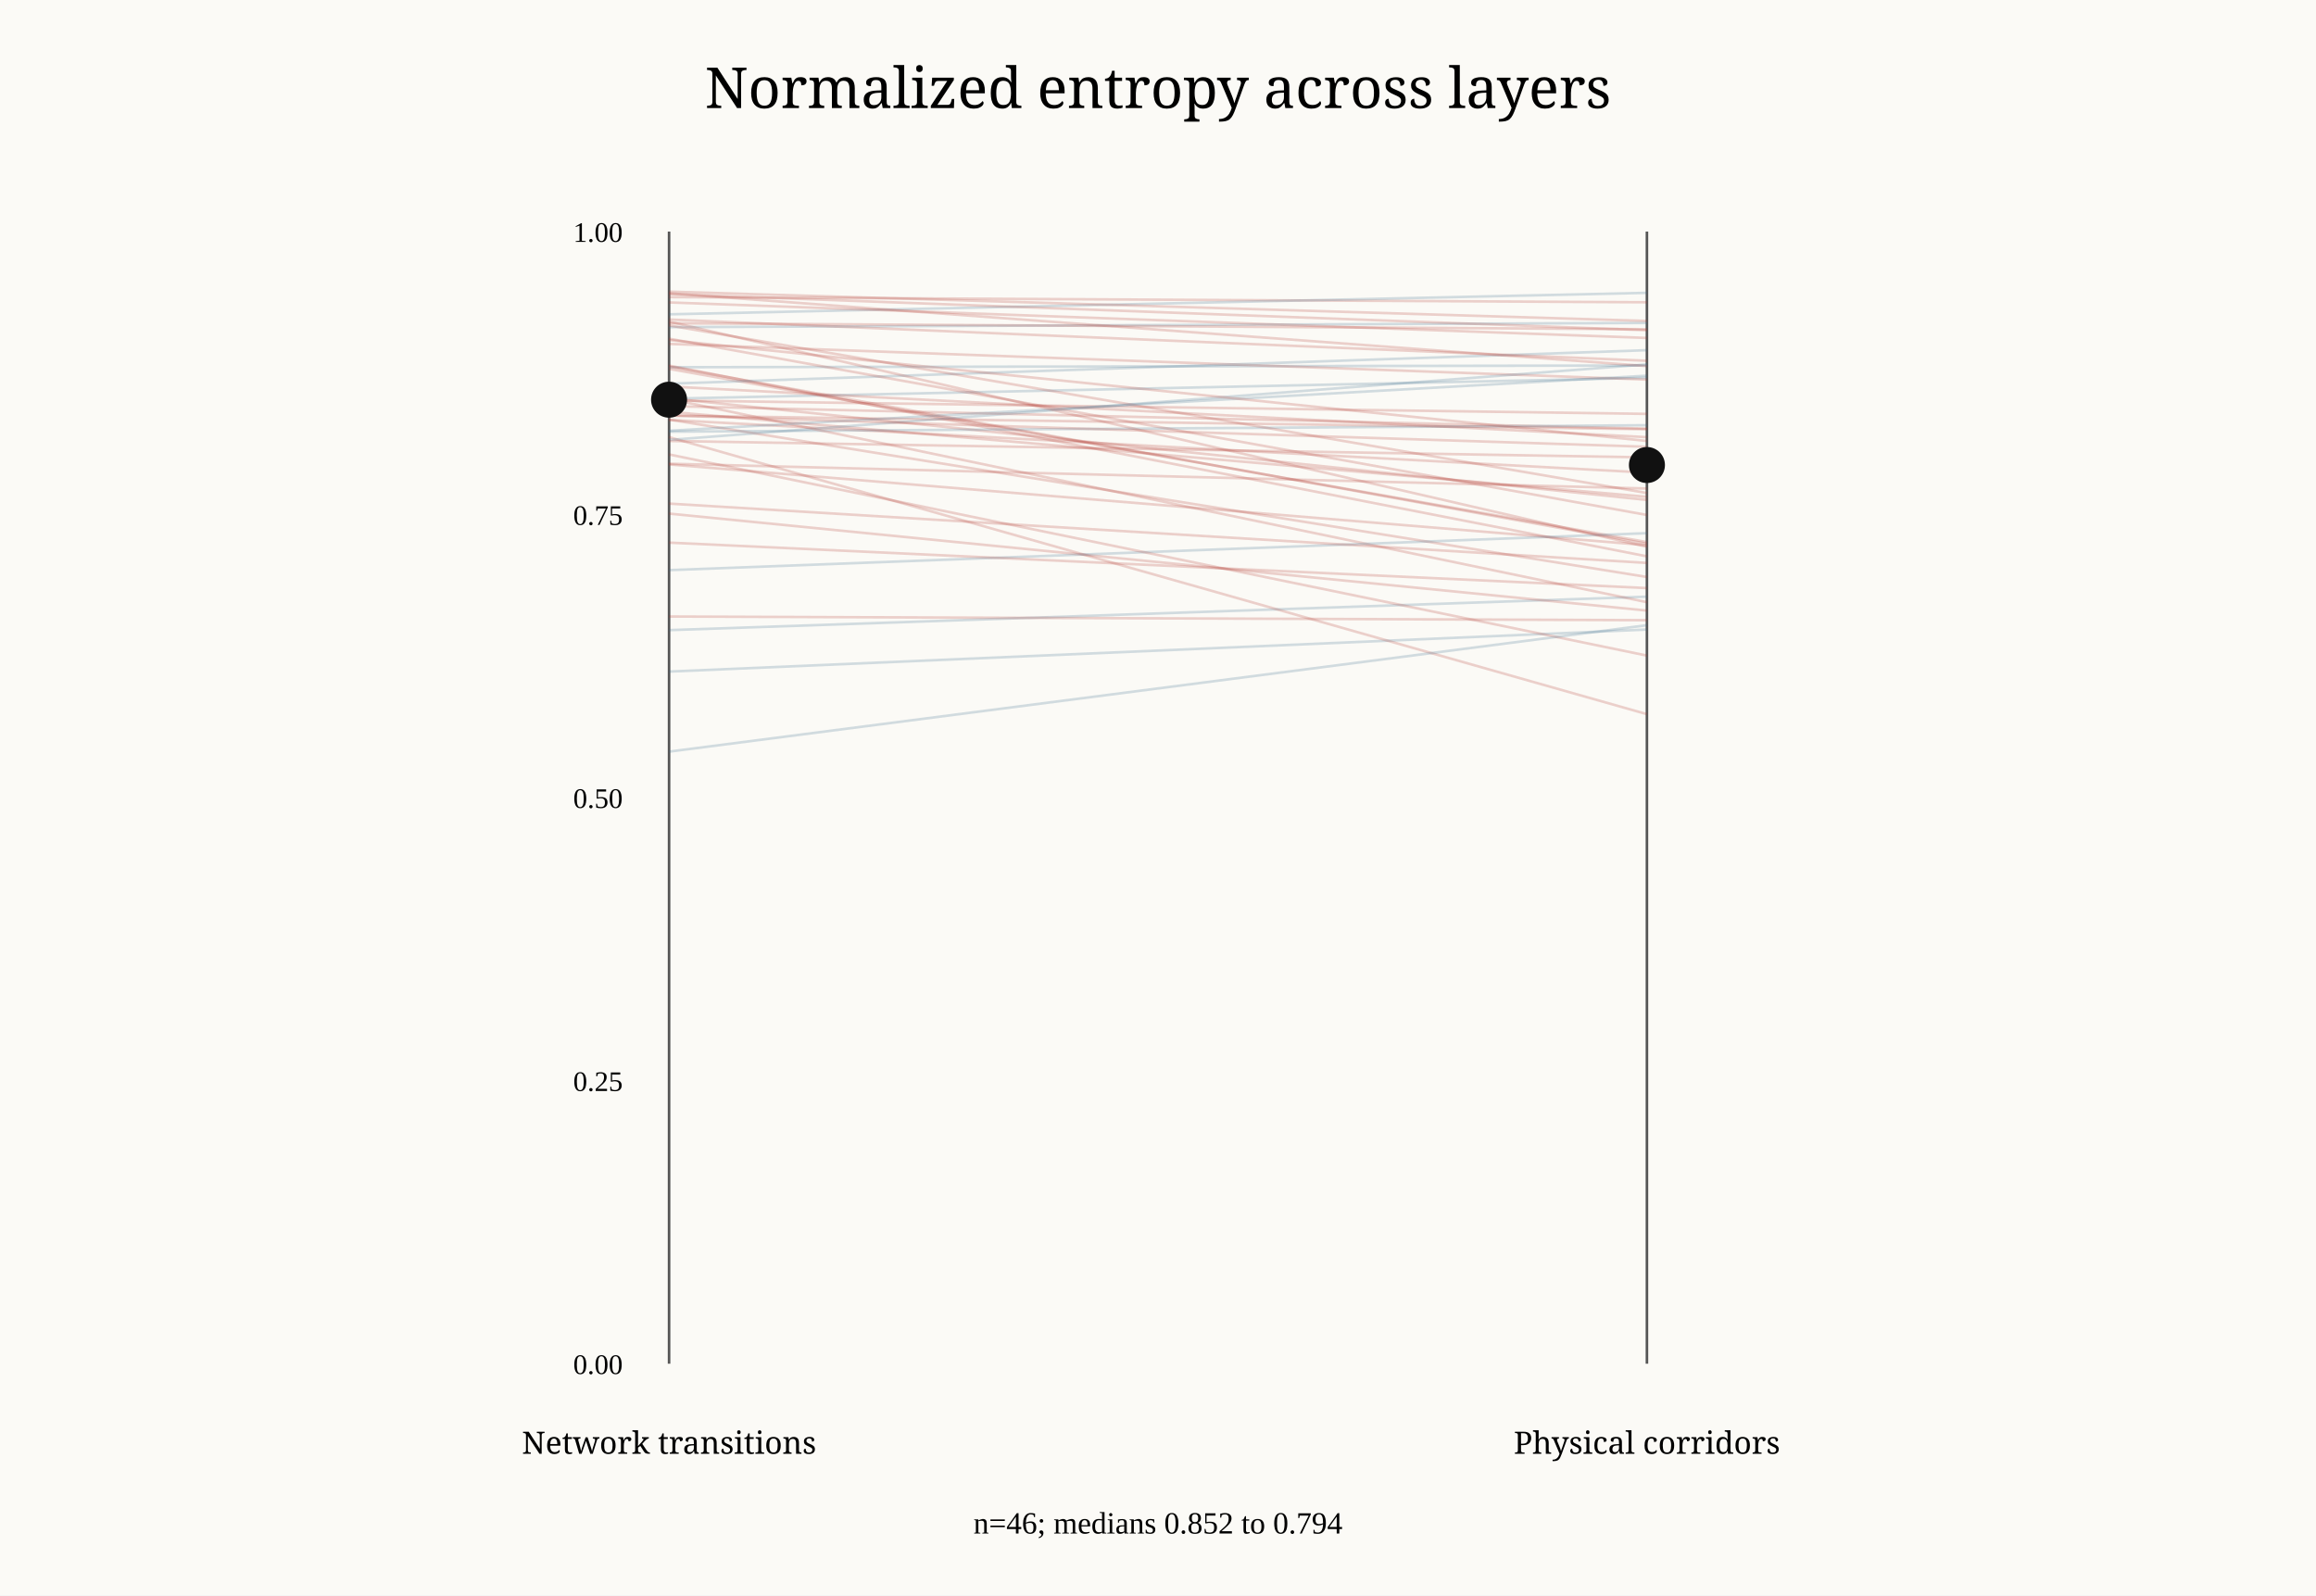
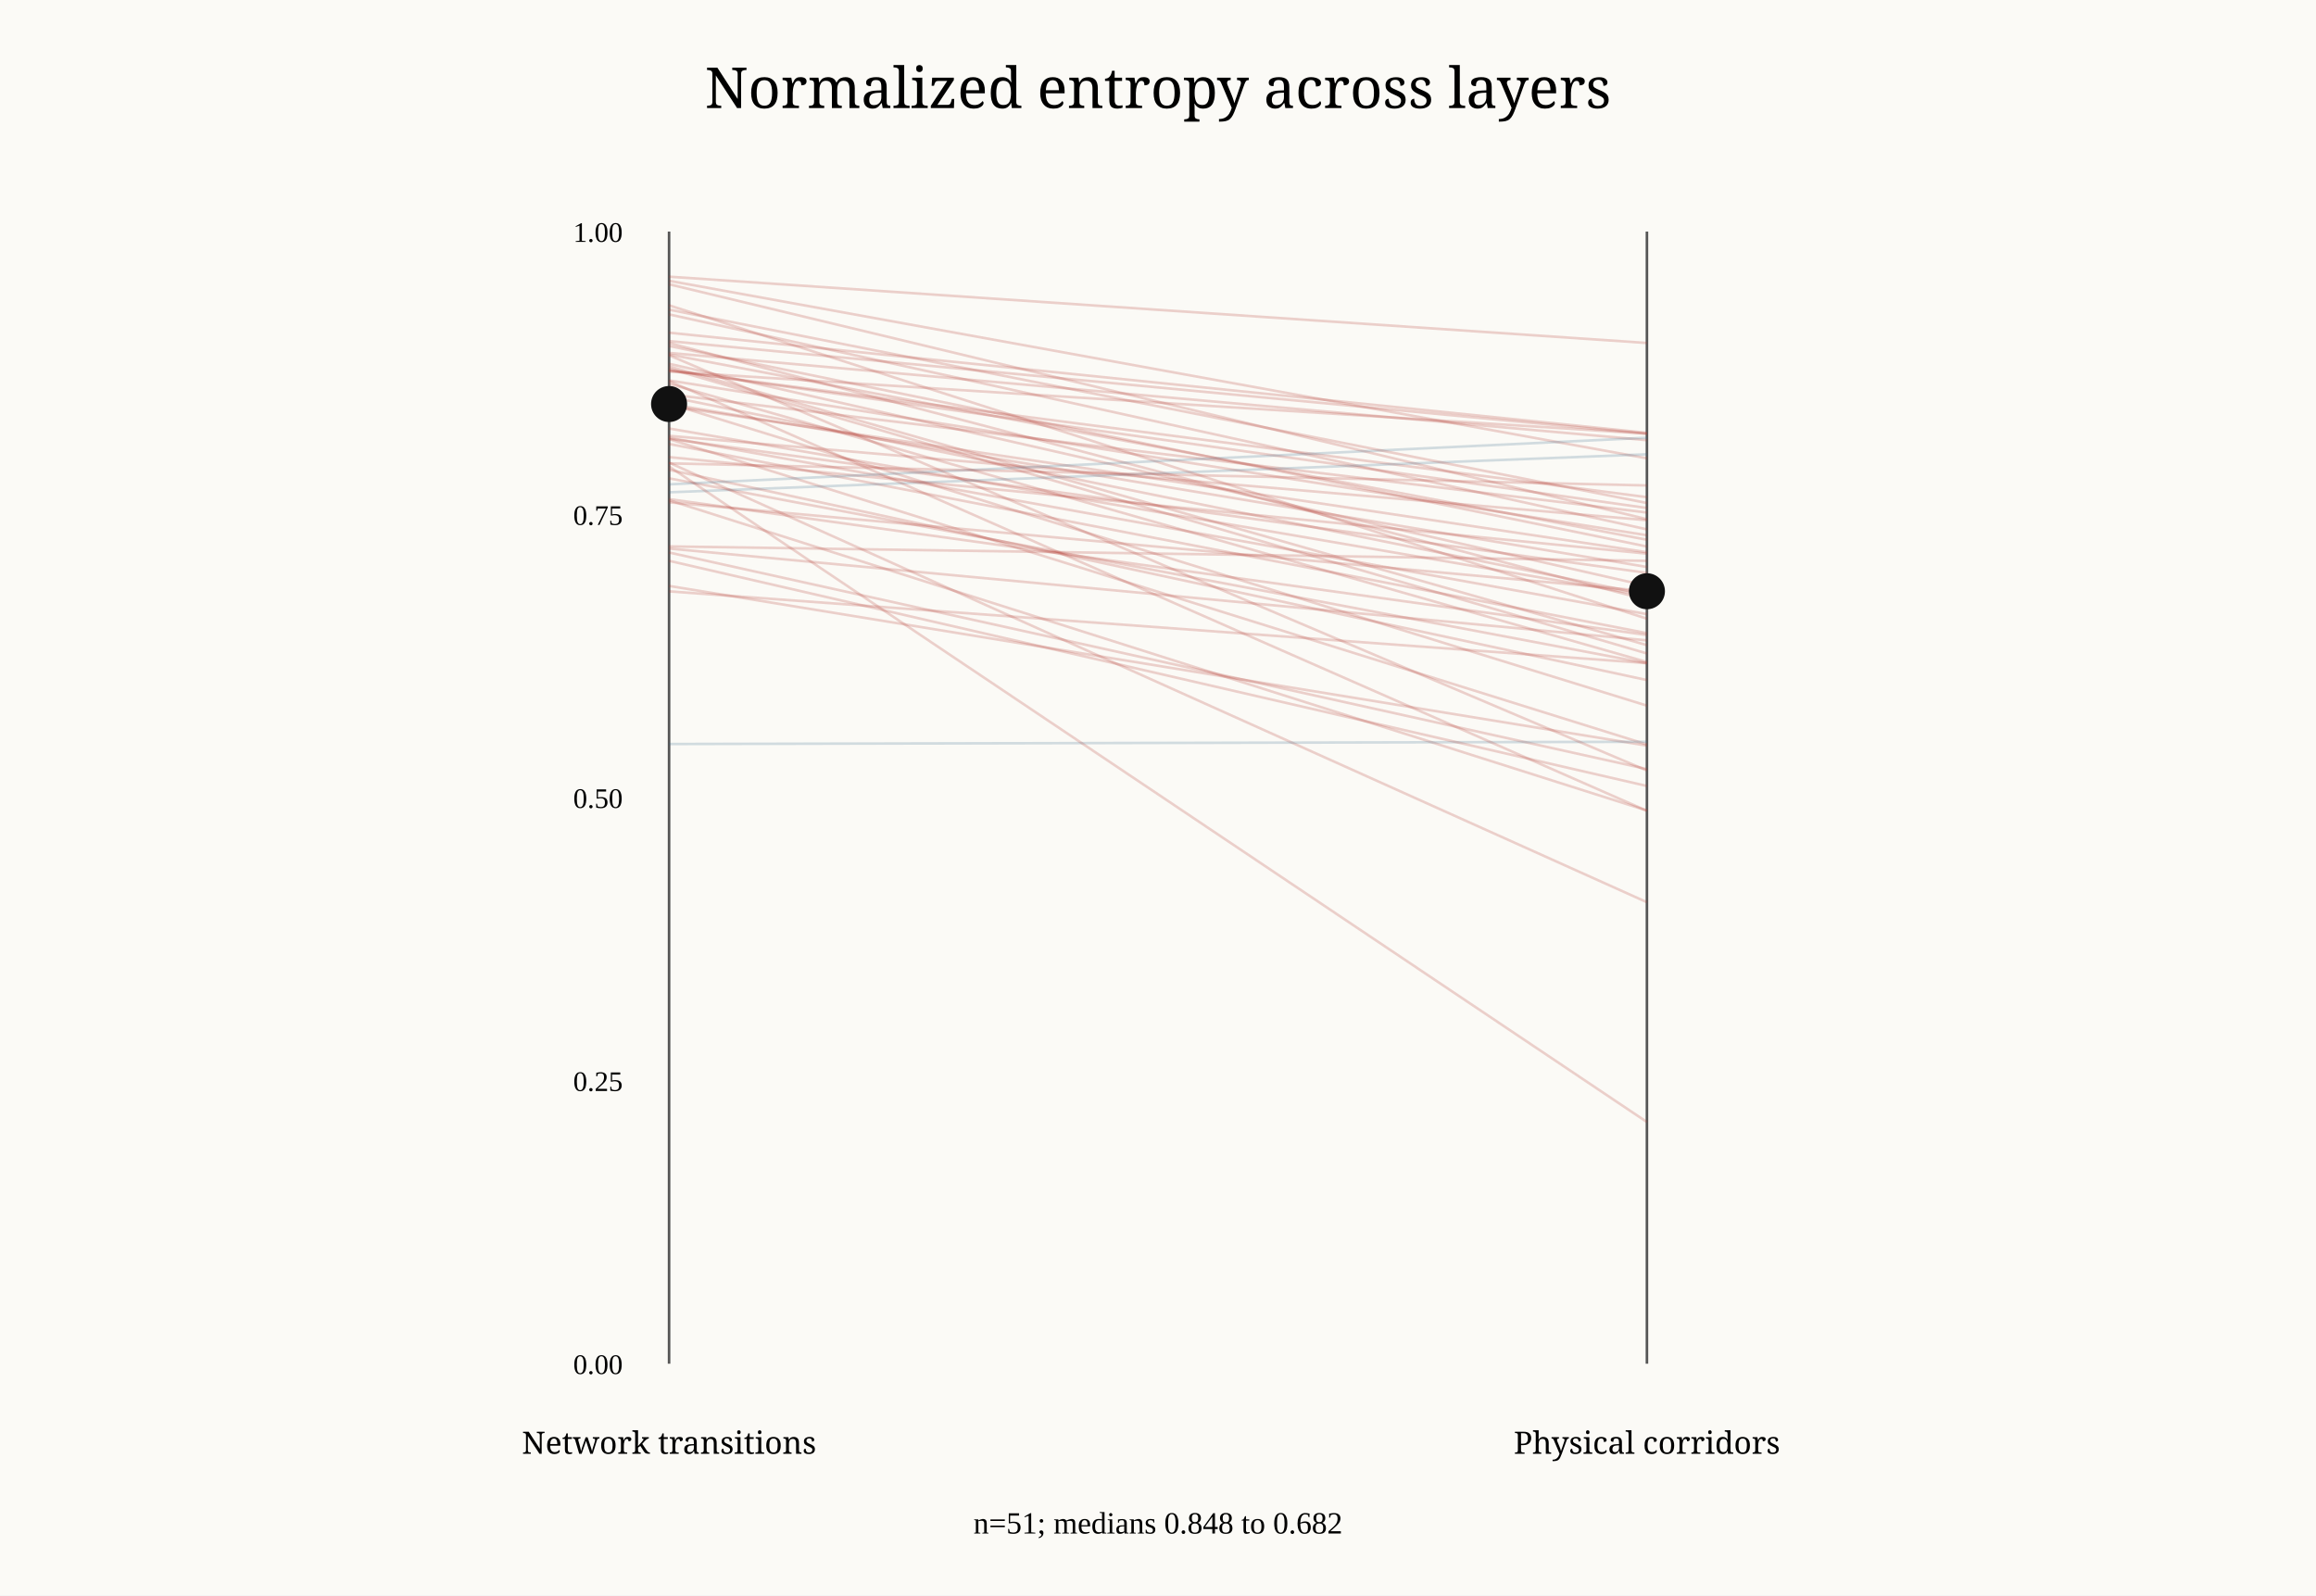
<svg xmlns="http://www.w3.org/2000/svg" width="900" height="620" viewBox="0 0 900 620">
  <rect width="100%" height="100%" fill="white" />
  <rect width="100%" height="100%" fill="#fbfaf6" />
  <text x="450" y="42" text-anchor="middle" font-size="22" font-family="Georgia">Normalized entropy across layers</text>
  <line x1="260" y1="90" x2="260" y2="530" stroke="#555" />
  <line x1="640" y1="90" x2="640" y2="530" stroke="#555" />
  <text x="260" y="565" text-anchor="middle" font-family="Georgia">Network transitions</text>
  <text x="640" y="565" text-anchor="middle" font-family="Georgia">Physical corridors</text>
  <text x="242" y="534.0" text-anchor="end" font-size="11">0.00</text>
  <text x="242" y="424.0" text-anchor="end" font-size="11">0.25</text>
  <text x="242" y="314.0" text-anchor="end" font-size="11">0.50</text>
  <text x="242" y="204.0" text-anchor="end" font-size="11">0.75</text>
  <text x="242" y="94.0" text-anchor="end" font-size="11">1.00</text>
-   <line x1="260" y1="142.72" x2="640" y2="142.04" stroke="#3d6f8e" stroke-opacity="0.22" />
-   <line x1="260" y1="127.15" x2="640" y2="125.50" stroke="#3d6f8e" stroke-opacity="0.22" />
-   <line x1="260" y1="261.01" x2="640" y2="244.66" stroke="#3d6f8e" stroke-opacity="0.22" />
-   <line x1="260" y1="125.63" x2="640" y2="127.96" stroke="#b23a2f" stroke-opacity="0.22" />
-   <line x1="260" y1="115.47" x2="640" y2="117.48" stroke="#b23a2f" stroke-opacity="0.22" />
-   <line x1="260" y1="163.08" x2="640" y2="224.25" stroke="#b23a2f" stroke-opacity="0.22" />
-   <line x1="260" y1="163.20" x2="640" y2="183.70" stroke="#b23a2f" stroke-opacity="0.22" />
-   <line x1="260" y1="154.94" x2="640" y2="146.84" stroke="#3d6f8e" stroke-opacity="0.22" />
-   <line x1="260" y1="244.90" x2="640" y2="231.89" stroke="#3d6f8e" stroke-opacity="0.22" />
-   <line x1="260" y1="142.08" x2="640" y2="216.22" stroke="#b23a2f" stroke-opacity="0.22" />
-   <line x1="260" y1="154.77" x2="640" y2="194.31" stroke="#b23a2f" stroke-opacity="0.22" />
-   <line x1="260" y1="143.37" x2="640" y2="210.69" stroke="#b23a2f" stroke-opacity="0.22" />
-   <line x1="260" y1="133.66" x2="640" y2="147.53" stroke="#b23a2f" stroke-opacity="0.22" />
-   <line x1="260" y1="161.53" x2="640" y2="166.82" stroke="#b23a2f" stroke-opacity="0.22" />
-   <line x1="260" y1="169.89" x2="640" y2="277.56" stroke="#b23a2f" stroke-opacity="0.22" />
-   <line x1="260" y1="199.61" x2="640" y2="237.31" stroke="#b23a2f" stroke-opacity="0.22" />
-   <line x1="260" y1="157.84" x2="640" y2="166.60" stroke="#b23a2f" stroke-opacity="0.22" />
-   <line x1="260" y1="239.61" x2="640" y2="241.04" stroke="#b23a2f" stroke-opacity="0.22" />
-   <line x1="260" y1="167.77" x2="640" y2="165.27" stroke="#3d6f8e" stroke-opacity="0.22" />
-   <line x1="260" y1="155.63" x2="640" y2="160.86" stroke="#b23a2f" stroke-opacity="0.22" />
-   <line x1="260" y1="122.16" x2="640" y2="113.81" stroke="#3d6f8e" stroke-opacity="0.22" />
-   <line x1="260" y1="142.45" x2="640" y2="211.34" stroke="#b23a2f" stroke-opacity="0.22" />
-   <line x1="260" y1="160.04" x2="640" y2="193.10" stroke="#b23a2f" stroke-opacity="0.22" />
-   <line x1="260" y1="170.98" x2="640" y2="141.60" stroke="#3d6f8e" stroke-opacity="0.22" />
-   <line x1="260" y1="180.22" x2="640" y2="189.87" stroke="#b23a2f" stroke-opacity="0.22" />
-   <line x1="260" y1="180.50" x2="640" y2="211.90" stroke="#b23a2f" stroke-opacity="0.22" />
-   <line x1="260" y1="149.12" x2="640" y2="136.10" stroke="#3d6f8e" stroke-opacity="0.22" />
-   <line x1="260" y1="155.04" x2="640" y2="234.05" stroke="#b23a2f" stroke-opacity="0.22" />
-   <line x1="260" y1="126.48" x2="640" y2="191.61" stroke="#b23a2f" stroke-opacity="0.22" />
-   <line x1="260" y1="150.22" x2="640" y2="169.91" stroke="#b23a2f" stroke-opacity="0.22" />
-   <line x1="260" y1="167.41" x2="640" y2="146.01" stroke="#3d6f8e" stroke-opacity="0.22" />
-   <line x1="260" y1="221.58" x2="640" y2="207.21" stroke="#3d6f8e" stroke-opacity="0.22" />
-   <line x1="260" y1="113.99" x2="640" y2="142.28" stroke="#b23a2f" stroke-opacity="0.22" />
-   <line x1="260" y1="176.62" x2="640" y2="254.80" stroke="#b23a2f" stroke-opacity="0.22" />
-   <line x1="260" y1="124.18" x2="640" y2="140.22" stroke="#b23a2f" stroke-opacity="0.22" />
-   <line x1="260" y1="171.38" x2="640" y2="177.77" stroke="#b23a2f" stroke-opacity="0.22" />
-   <line x1="260" y1="117.54" x2="640" y2="131.35" stroke="#b23a2f" stroke-opacity="0.22" />
-   <line x1="260" y1="292.12" x2="640" y2="242.98" stroke="#3d6f8e" stroke-opacity="0.22" />
-   <line x1="260" y1="210.89" x2="640" y2="228.56" stroke="#b23a2f" stroke-opacity="0.22" />
-   <line x1="260" y1="132.16" x2="640" y2="171.39" stroke="#b23a2f" stroke-opacity="0.22" />
-   <line x1="260" y1="125.00" x2="640" y2="212.51" stroke="#b23a2f" stroke-opacity="0.22" />
-   <line x1="260" y1="114.29" x2="640" y2="128.35" stroke="#b23a2f" stroke-opacity="0.22" />
-   <line x1="260" y1="195.72" x2="640" y2="218.79" stroke="#b23a2f" stroke-opacity="0.22" />
-   <line x1="260" y1="113.34" x2="640" y2="124.74" stroke="#b23a2f" stroke-opacity="0.22" />
-   <line x1="260" y1="131.63" x2="640" y2="200.15" stroke="#b23a2f" stroke-opacity="0.22" />
-   <line x1="260" y1="161.45" x2="640" y2="173.64" stroke="#b23a2f" stroke-opacity="0.22" />
-   <circle cx="260" cy="155.34" r="7" fill="#111" />
-   <circle cx="640" cy="180.73" r="7" fill="#111" />
-   <text x="450" y="596" text-anchor="middle" font-size="12">n=46; medians 0.852 to 0.794</text>
+   <line x1="260" y1="109.13" x2="640" y2="178.13" stroke="#b23a2f" stroke-opacity="0.22" />
+   <line x1="260" y1="153.27" x2="640" y2="199.20" stroke="#b23a2f" stroke-opacity="0.22" />
+   <line x1="260" y1="137.16" x2="640" y2="171.08" stroke="#b23a2f" stroke-opacity="0.22" />
+   <line x1="260" y1="144.03" x2="640" y2="193.23" stroke="#b23a2f" stroke-opacity="0.22" />
+   <line x1="260" y1="229.83" x2="640" y2="257.74" stroke="#b23a2f" stroke-opacity="0.22" />
+   <line x1="260" y1="143.86" x2="640" y2="197.44" stroke="#b23a2f" stroke-opacity="0.22" />
+   <line x1="260" y1="133.31" x2="640" y2="233.13" stroke="#b23a2f" stroke-opacity="0.22" />
+   <line x1="260" y1="144.42" x2="640" y2="168.54" stroke="#b23a2f" stroke-opacity="0.22" />
+   <line x1="260" y1="194.43" x2="640" y2="315.02" stroke="#b23a2f" stroke-opacity="0.22" />
+   <line x1="260" y1="157.02" x2="640" y2="220.36" stroke="#b23a2f" stroke-opacity="0.22" />
+   <line x1="260" y1="132.57" x2="640" y2="168.60" stroke="#b23a2f" stroke-opacity="0.22" />
+   <line x1="260" y1="147.85" x2="640" y2="208.03" stroke="#b23a2f" stroke-opacity="0.22" />
+   <line x1="260" y1="110.48" x2="640" y2="201.78" stroke="#b23a2f" stroke-opacity="0.22" />
+   <line x1="260" y1="142.41" x2="640" y2="250.74" stroke="#b23a2f" stroke-opacity="0.22" />
+   <line x1="260" y1="172.54" x2="640" y2="246.08" stroke="#b23a2f" stroke-opacity="0.22" />
+   <line x1="260" y1="185.91" x2="640" y2="257.79" stroke="#b23a2f" stroke-opacity="0.22" />
+   <line x1="260" y1="157.81" x2="640" y2="214.63" stroke="#b23a2f" stroke-opacity="0.22" />
+   <line x1="260" y1="213.19" x2="640" y2="248.89" stroke="#b23a2f" stroke-opacity="0.22" />
+   <line x1="260" y1="170.52" x2="640" y2="222.65" stroke="#b23a2f" stroke-opacity="0.22" />
+   <line x1="260" y1="227.72" x2="640" y2="289.79" stroke="#b23a2f" stroke-opacity="0.22" />
+   <line x1="260" y1="195.22" x2="640" y2="229.78" stroke="#b23a2f" stroke-opacity="0.22" />
+   <line x1="260" y1="166.54" x2="640" y2="231.54" stroke="#b23a2f" stroke-opacity="0.22" />
+   <line x1="260" y1="122.19" x2="640" y2="205.74" stroke="#b23a2f" stroke-opacity="0.22" />
+   <line x1="260" y1="149.15" x2="640" y2="257.30" stroke="#b23a2f" stroke-opacity="0.22" />
+   <line x1="260" y1="170.67" x2="640" y2="289.35" stroke="#b23a2f" stroke-opacity="0.22" />
+   <line x1="260" y1="191.33" x2="640" y2="176.56" stroke="#3d6f8e" stroke-opacity="0.22" />
+   <line x1="260" y1="214.73" x2="640" y2="298.91" stroke="#b23a2f" stroke-opacity="0.22" />
+   <line x1="260" y1="182.58" x2="640" y2="264.31" stroke="#b23a2f" stroke-opacity="0.22" />
+   <line x1="260" y1="177.65" x2="640" y2="215.18" stroke="#b23a2f" stroke-opacity="0.22" />
+   <line x1="260" y1="169.39" x2="640" y2="202.18" stroke="#b23a2f" stroke-opacity="0.22" />
+   <line x1="260" y1="137.76" x2="640" y2="209.78" stroke="#b23a2f" stroke-opacity="0.22" />
+   <line x1="260" y1="118.66" x2="640" y2="240.46" stroke="#b23a2f" stroke-opacity="0.22" />
+   <line x1="260" y1="129.30" x2="640" y2="168.22" stroke="#b23a2f" stroke-opacity="0.22" />
+   <line x1="260" y1="156.85" x2="640" y2="274.25" stroke="#b23a2f" stroke-opacity="0.22" />
+   <line x1="260" y1="170.12" x2="640" y2="238.69" stroke="#b23a2f" stroke-opacity="0.22" />
+   <line x1="260" y1="179.80" x2="640" y2="350.65" stroke="#b23a2f" stroke-opacity="0.22" />
+   <line x1="260" y1="212.36" x2="640" y2="217.97" stroke="#b23a2f" stroke-opacity="0.22" />
+   <line x1="260" y1="154.19" x2="640" y2="231.11" stroke="#b23a2f" stroke-opacity="0.22" />
+   <line x1="260" y1="141.38" x2="640" y2="227.71" stroke="#b23a2f" stroke-opacity="0.22" />
+   <line x1="260" y1="188.24" x2="640" y2="170.12" stroke="#3d6f8e" stroke-opacity="0.22" />
+   <line x1="260" y1="143.24" x2="640" y2="253.97" stroke="#b23a2f" stroke-opacity="0.22" />
+   <line x1="260" y1="120.35" x2="640" y2="195.50" stroke="#b23a2f" stroke-opacity="0.22" />
+   <line x1="260" y1="289.16" x2="640" y2="288.29" stroke="#3d6f8e" stroke-opacity="0.22" />
+   <line x1="260" y1="217.96" x2="640" y2="305.48" stroke="#b23a2f" stroke-opacity="0.22" />
+   <line x1="260" y1="181.30" x2="640" y2="436.08" stroke="#b23a2f" stroke-opacity="0.22" />
+   <line x1="260" y1="148.09" x2="640" y2="315.13" stroke="#b23a2f" stroke-opacity="0.22" />
+   <line x1="260" y1="107.53" x2="640" y2="133.30" stroke="#b23a2f" stroke-opacity="0.22" />
+   <line x1="260" y1="134.46" x2="640" y2="212.41" stroke="#b23a2f" stroke-opacity="0.22" />
+   <line x1="260" y1="193.99" x2="640" y2="246.79" stroke="#b23a2f" stroke-opacity="0.22" />
+   <line x1="260" y1="138.08" x2="640" y2="299.47" stroke="#b23a2f" stroke-opacity="0.22" />
+   <line x1="260" y1="180.09" x2="640" y2="188.67" stroke="#b23a2f" stroke-opacity="0.22" />
+   <circle cx="260" cy="157.02" r="7" fill="#111" />
+   <circle cx="640" cy="229.78" r="7" fill="#111" />
+   <text x="450" y="596" text-anchor="middle" font-size="12">n=51; medians 0.848 to 0.682</text>
</svg>
